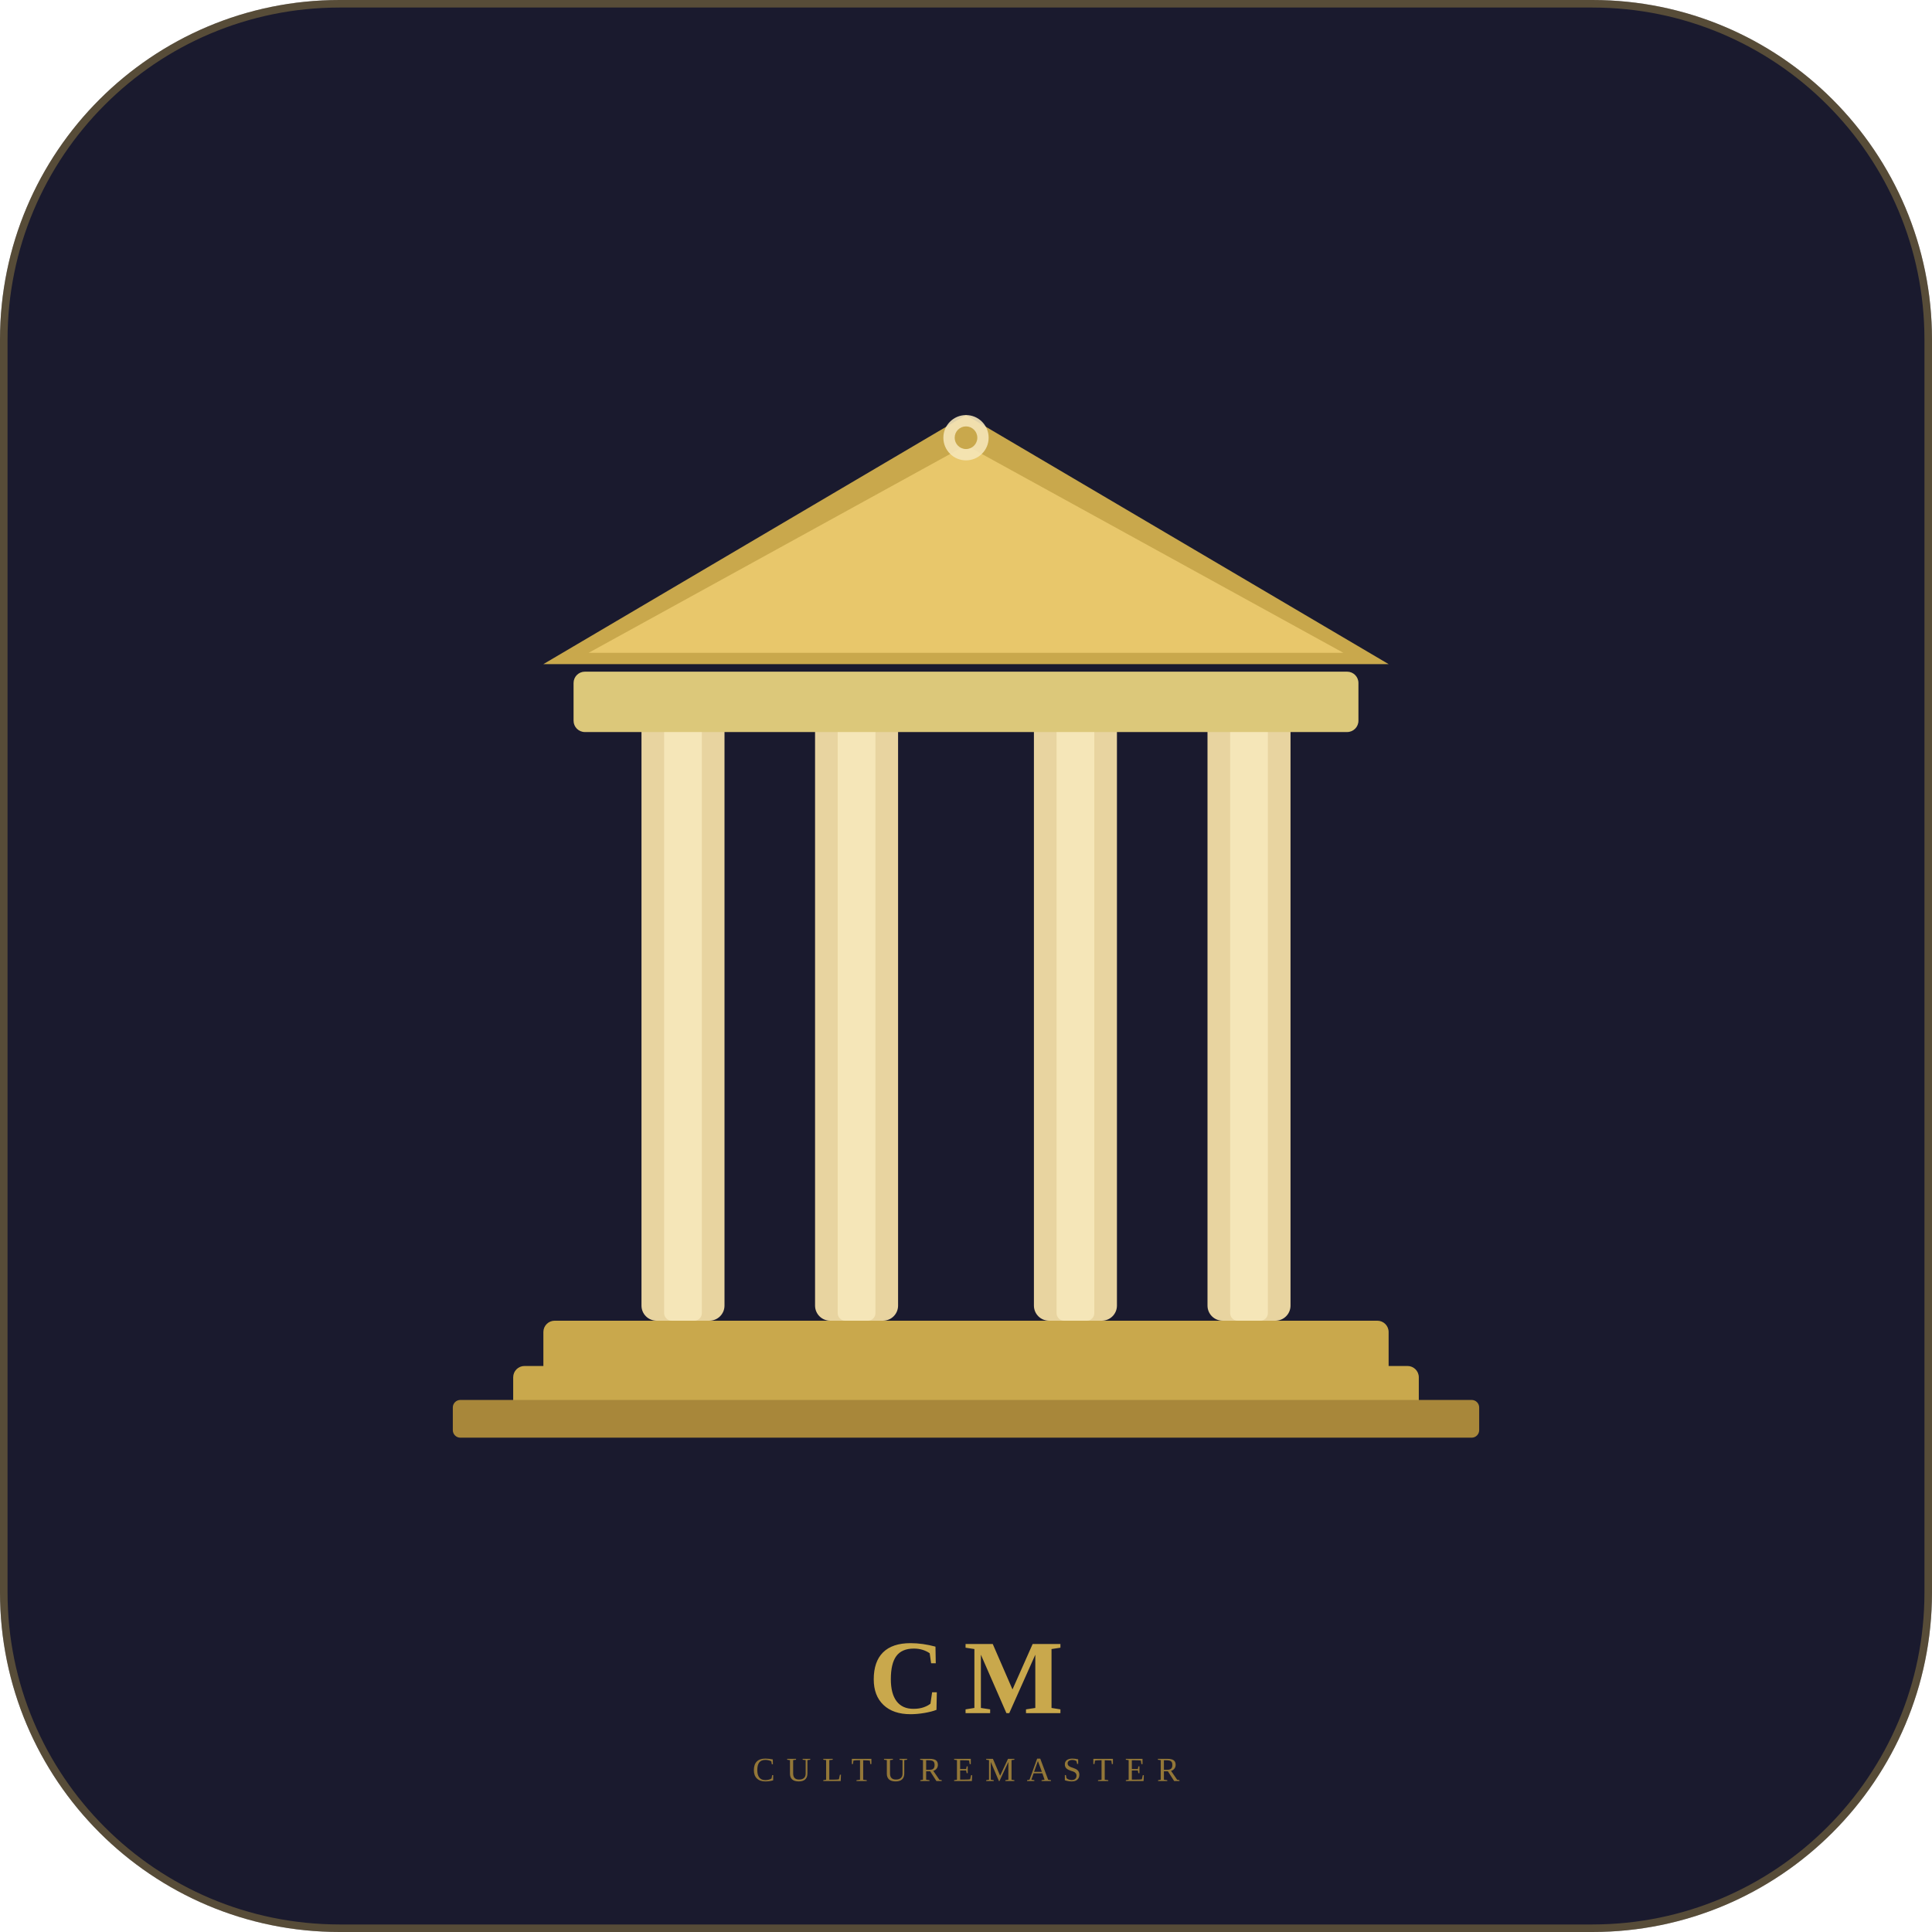
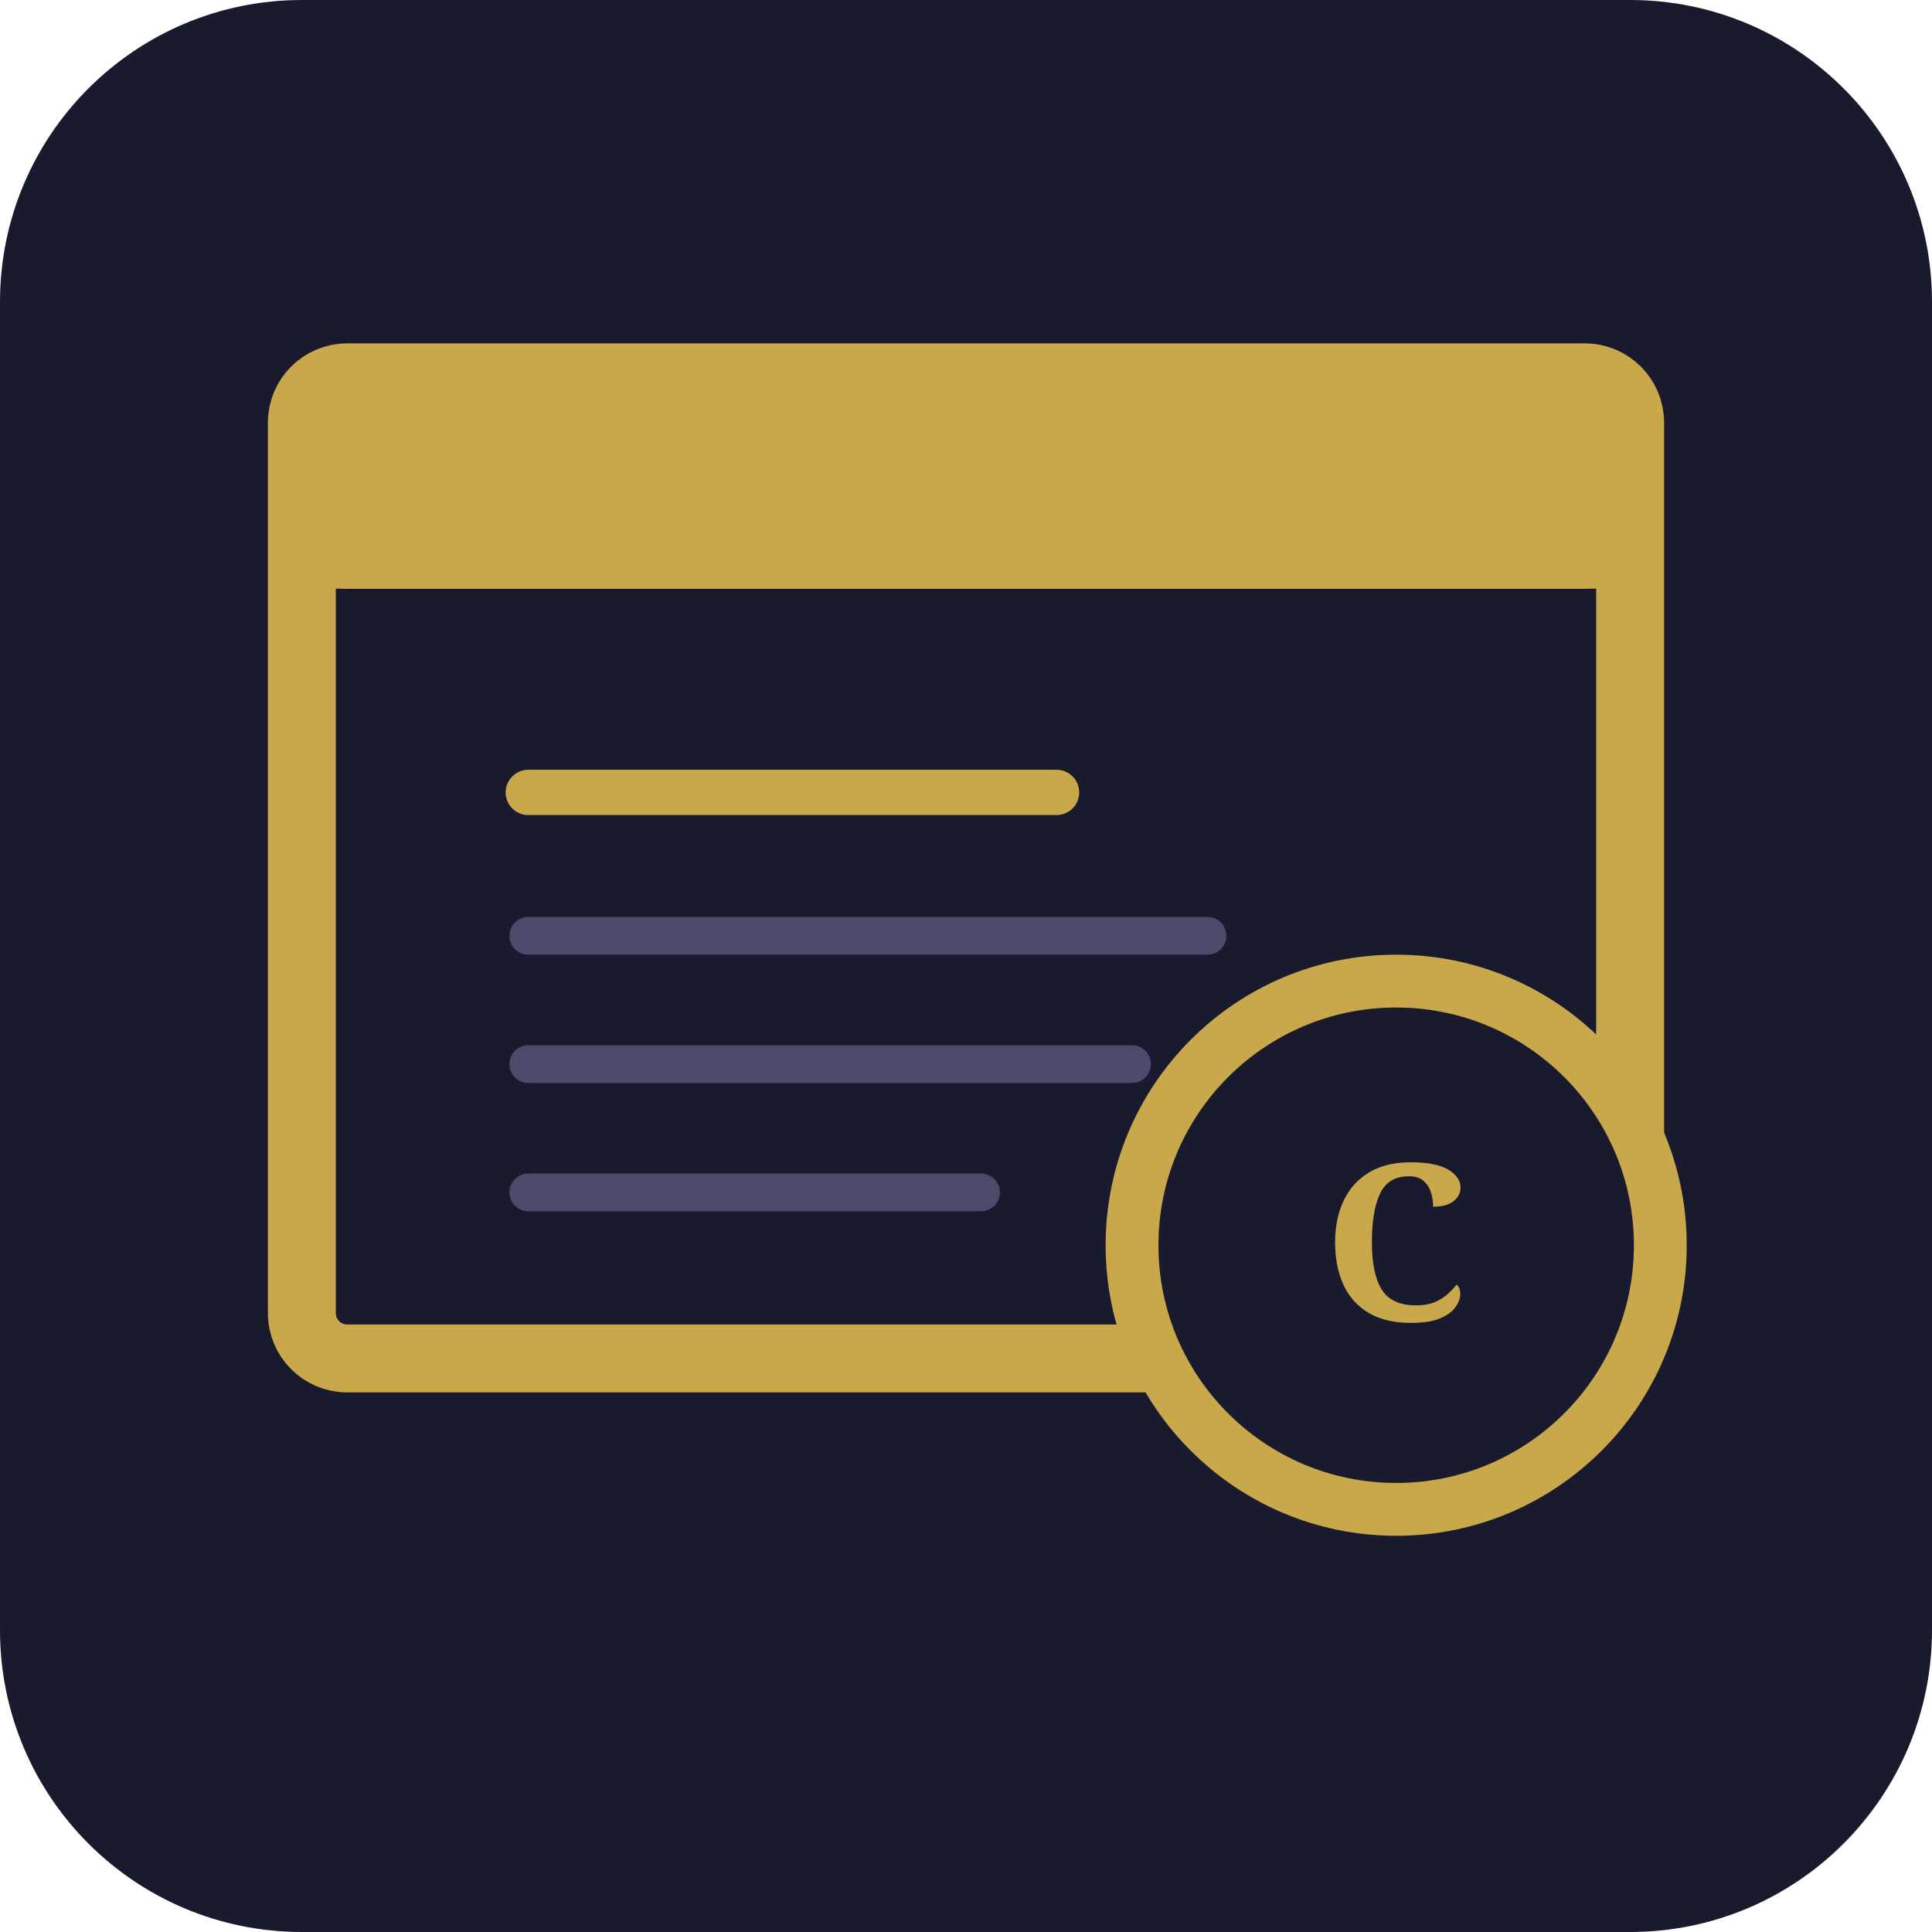
- <svg xmlns="http://www.w3.org/2000/svg" width="192" height="192" viewBox="0 0 512 512">
-   <rect width="512" height="512" rx="90" fill="#1a1a2e" />
-   <rect x="136" y="362" width="240" height="14" rx="3" fill="#c9a84c" />
-   <rect x="120" y="371" width="272" height="10" rx="2" fill="#a8873a" />
-   <rect x="144" y="350" width="224" height="18" rx="3" fill="#c9a84c" />
-   <rect x="170" y="186" width="22" height="164" rx="4" fill="#e8d4a0" />
-   <rect x="176" y="189" width="10" height="161" rx="2" fill="#f5e6b8" />
-   <rect x="216" y="186" width="22" height="164" rx="4" fill="#e8d4a0" />
-   <rect x="222" y="189" width="10" height="161" rx="2" fill="#f5e6b8" />
-   <rect x="274" y="186" width="22" height="164" rx="4" fill="#e8d4a0" />
-   <rect x="280" y="189" width="10" height="161" rx="2" fill="#f5e6b8" />
-   <rect x="320" y="186" width="22" height="164" rx="4" fill="#e8d4a0" />
-   <rect x="326" y="189" width="10" height="161" rx="2" fill="#f5e6b8" />
-   <rect x="152" y="178" width="208" height="16" rx="3" fill="#dcc87a" />
-   <polygon points="256,110 144,176 368,176" fill="#c9a84c" />
-   <polygon points="256,118 156,173 356,173" fill="#e8c76b" />
-   <circle cx="256" cy="116" r="6" fill="#f5e6b8" opacity="0.9" />
-   <circle cx="256" cy="116" r="3" fill="#c9a84c" />
-   <rect x="1" y="1" width="510" height="510" rx="89" fill="none" stroke="#c9a84c" stroke-width="2" stroke-opacity="0.35" />
-   <text x="256" y="454" text-anchor="middle" font-family="Georgia, 'Times New Roman', serif" font-size="28" font-weight="700" letter-spacing="5" fill="#c9a84c">CM</text>
-   <text x="256" y="472" text-anchor="middle" font-family="Georgia, 'Times New Roman', serif" font-size="9" letter-spacing="3" fill="#a8873a" opacity="0.85">CULTUREMASTER</text>
+ <svg xmlns="http://www.w3.org/2000/svg" viewBox="0 0 512 512">
+   <rect width="512" height="512" rx="80" fill="#1a1a2e" />
+   <rect x="80" y="100" width="352" height="260" rx="12" fill="none" stroke="#c9a84c" stroke-width="18" />
+   <rect x="80" y="100" width="352" height="56" rx="12" fill="#c9a84c" />
+   <rect x="80" y="144" width="352" height="12" fill="#c9a84c" />
+   <line x1="140" y1="210" x2="280" y2="210" stroke="#c9a84c" stroke-width="12" stroke-linecap="round" />
+   <line x1="140" y1="248" x2="320" y2="248" stroke="#4a4a6a" stroke-width="10" stroke-linecap="round" />
+   <line x1="140" y1="282" x2="300" y2="282" stroke="#4a4a6a" stroke-width="10" stroke-linecap="round" />
+   <line x1="140" y1="316" x2="260" y2="316" stroke="#4a4a6a" stroke-width="10" stroke-linecap="round" />
+   <circle cx="370" cy="330" r="70" fill="#1a1a2e" stroke="#c9a84c" stroke-width="14" />
+   <text x="370" y="350" text-anchor="middle" font-family="Georgia,serif" font-size="58" font-weight="700" fill="#c9a84c">C</text>
</svg>
